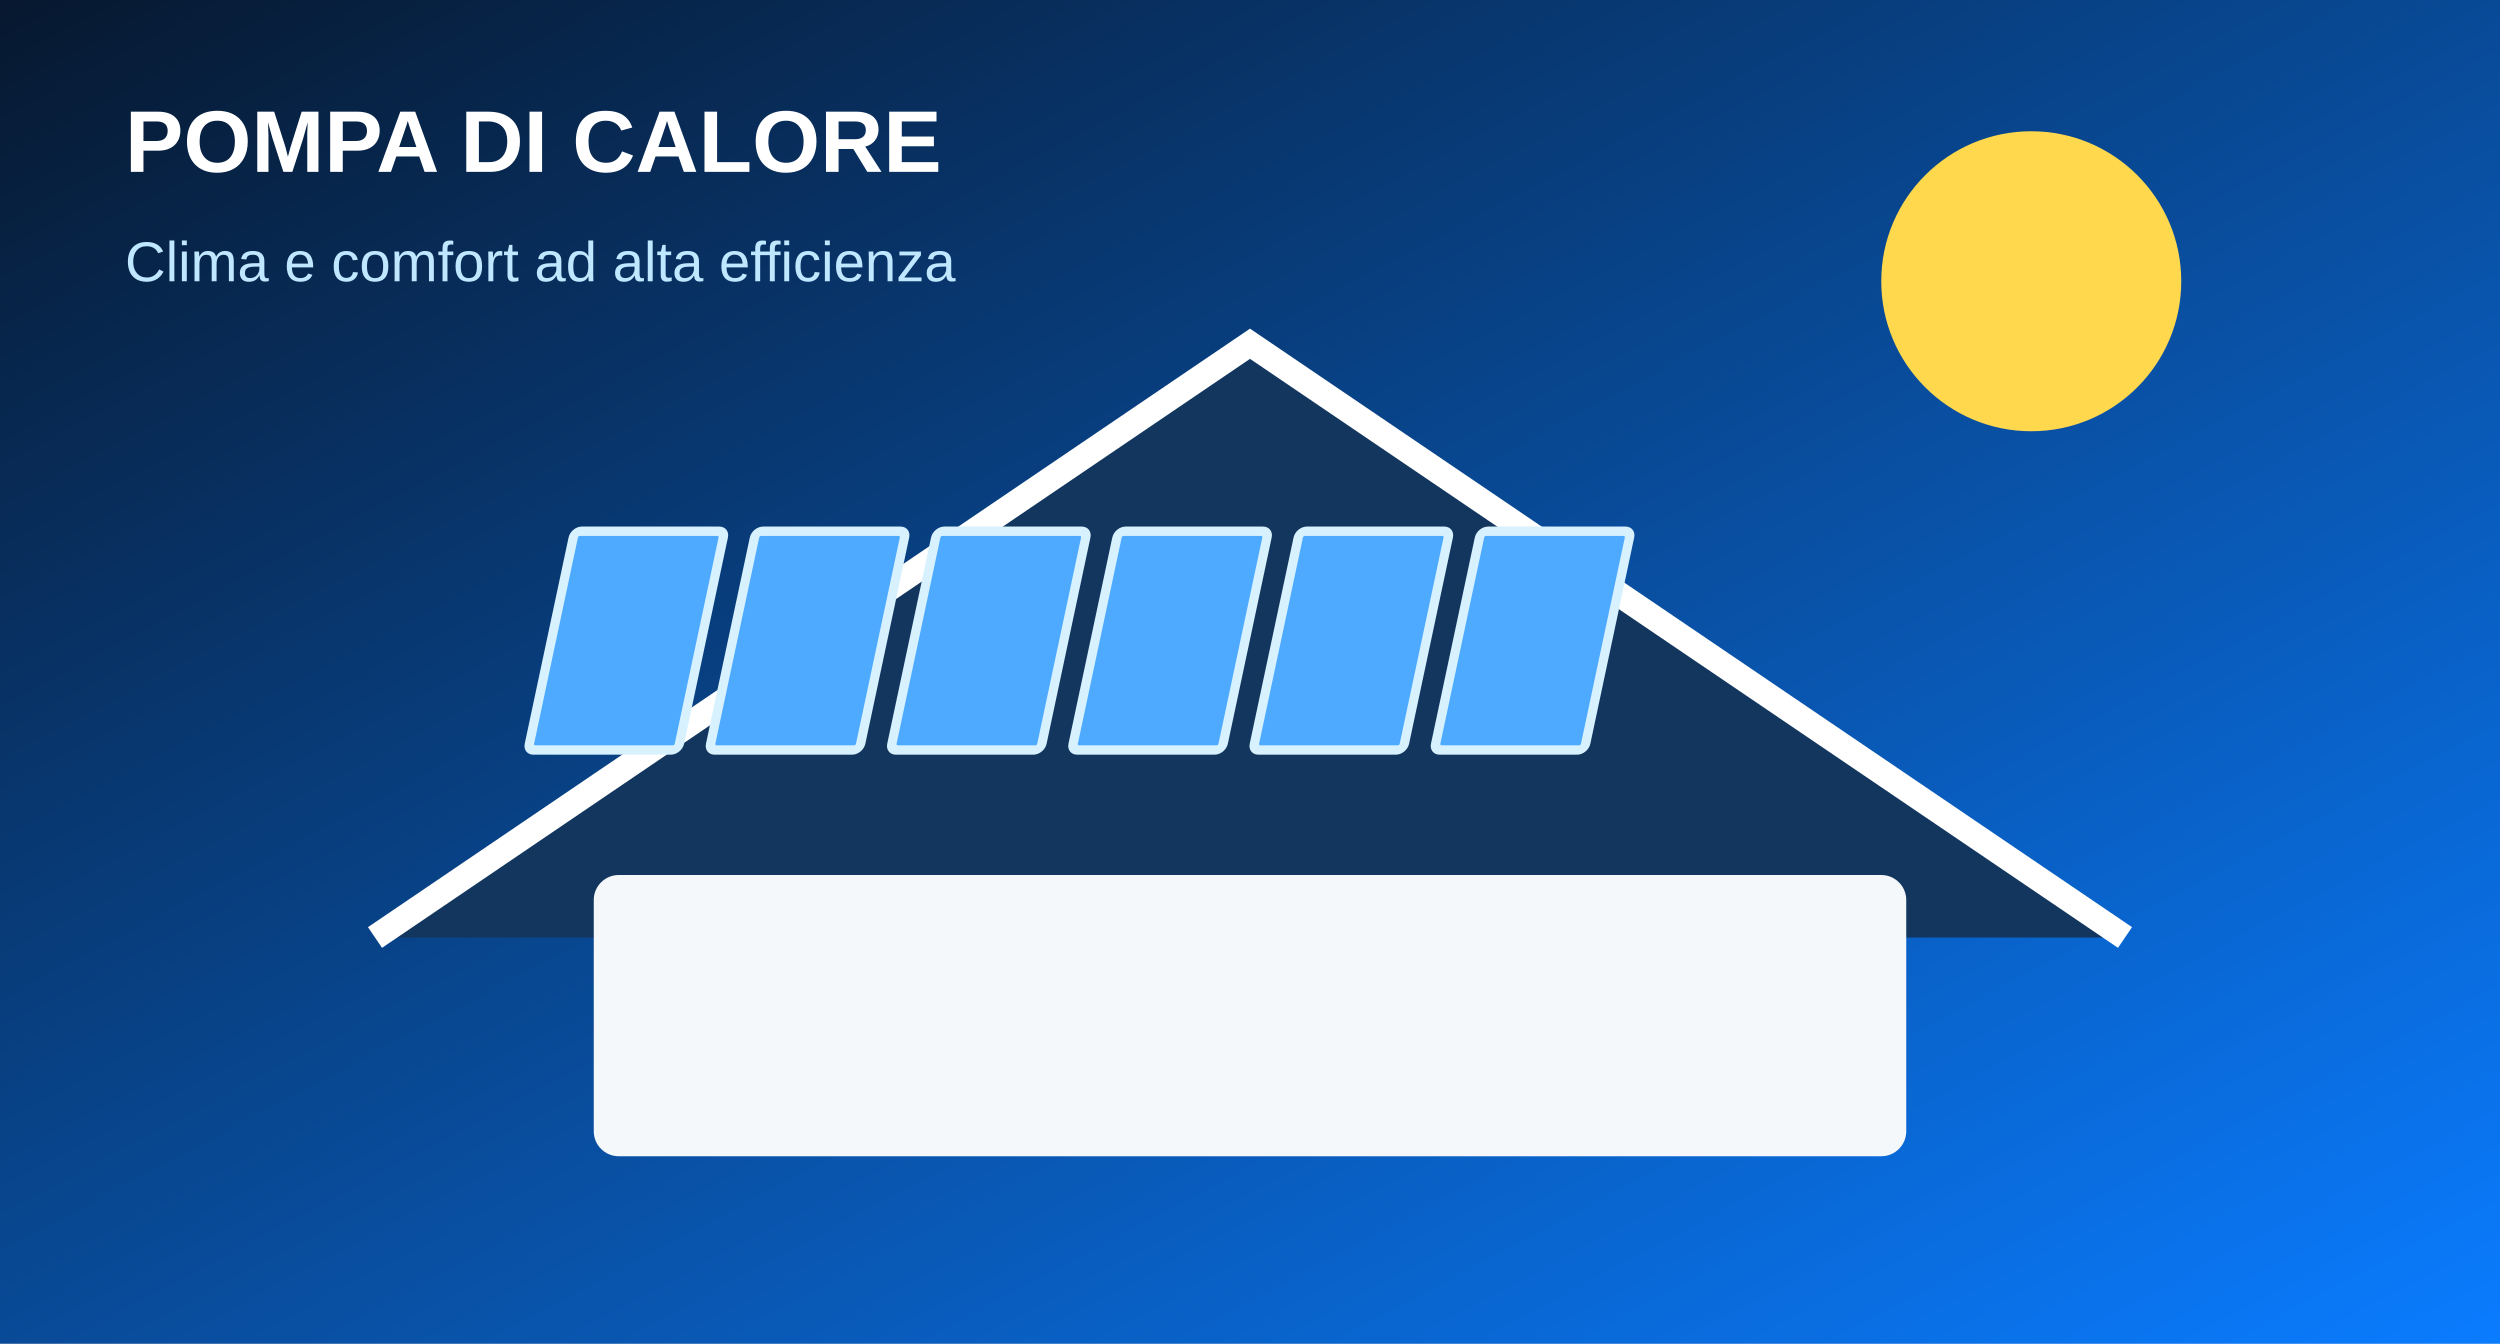
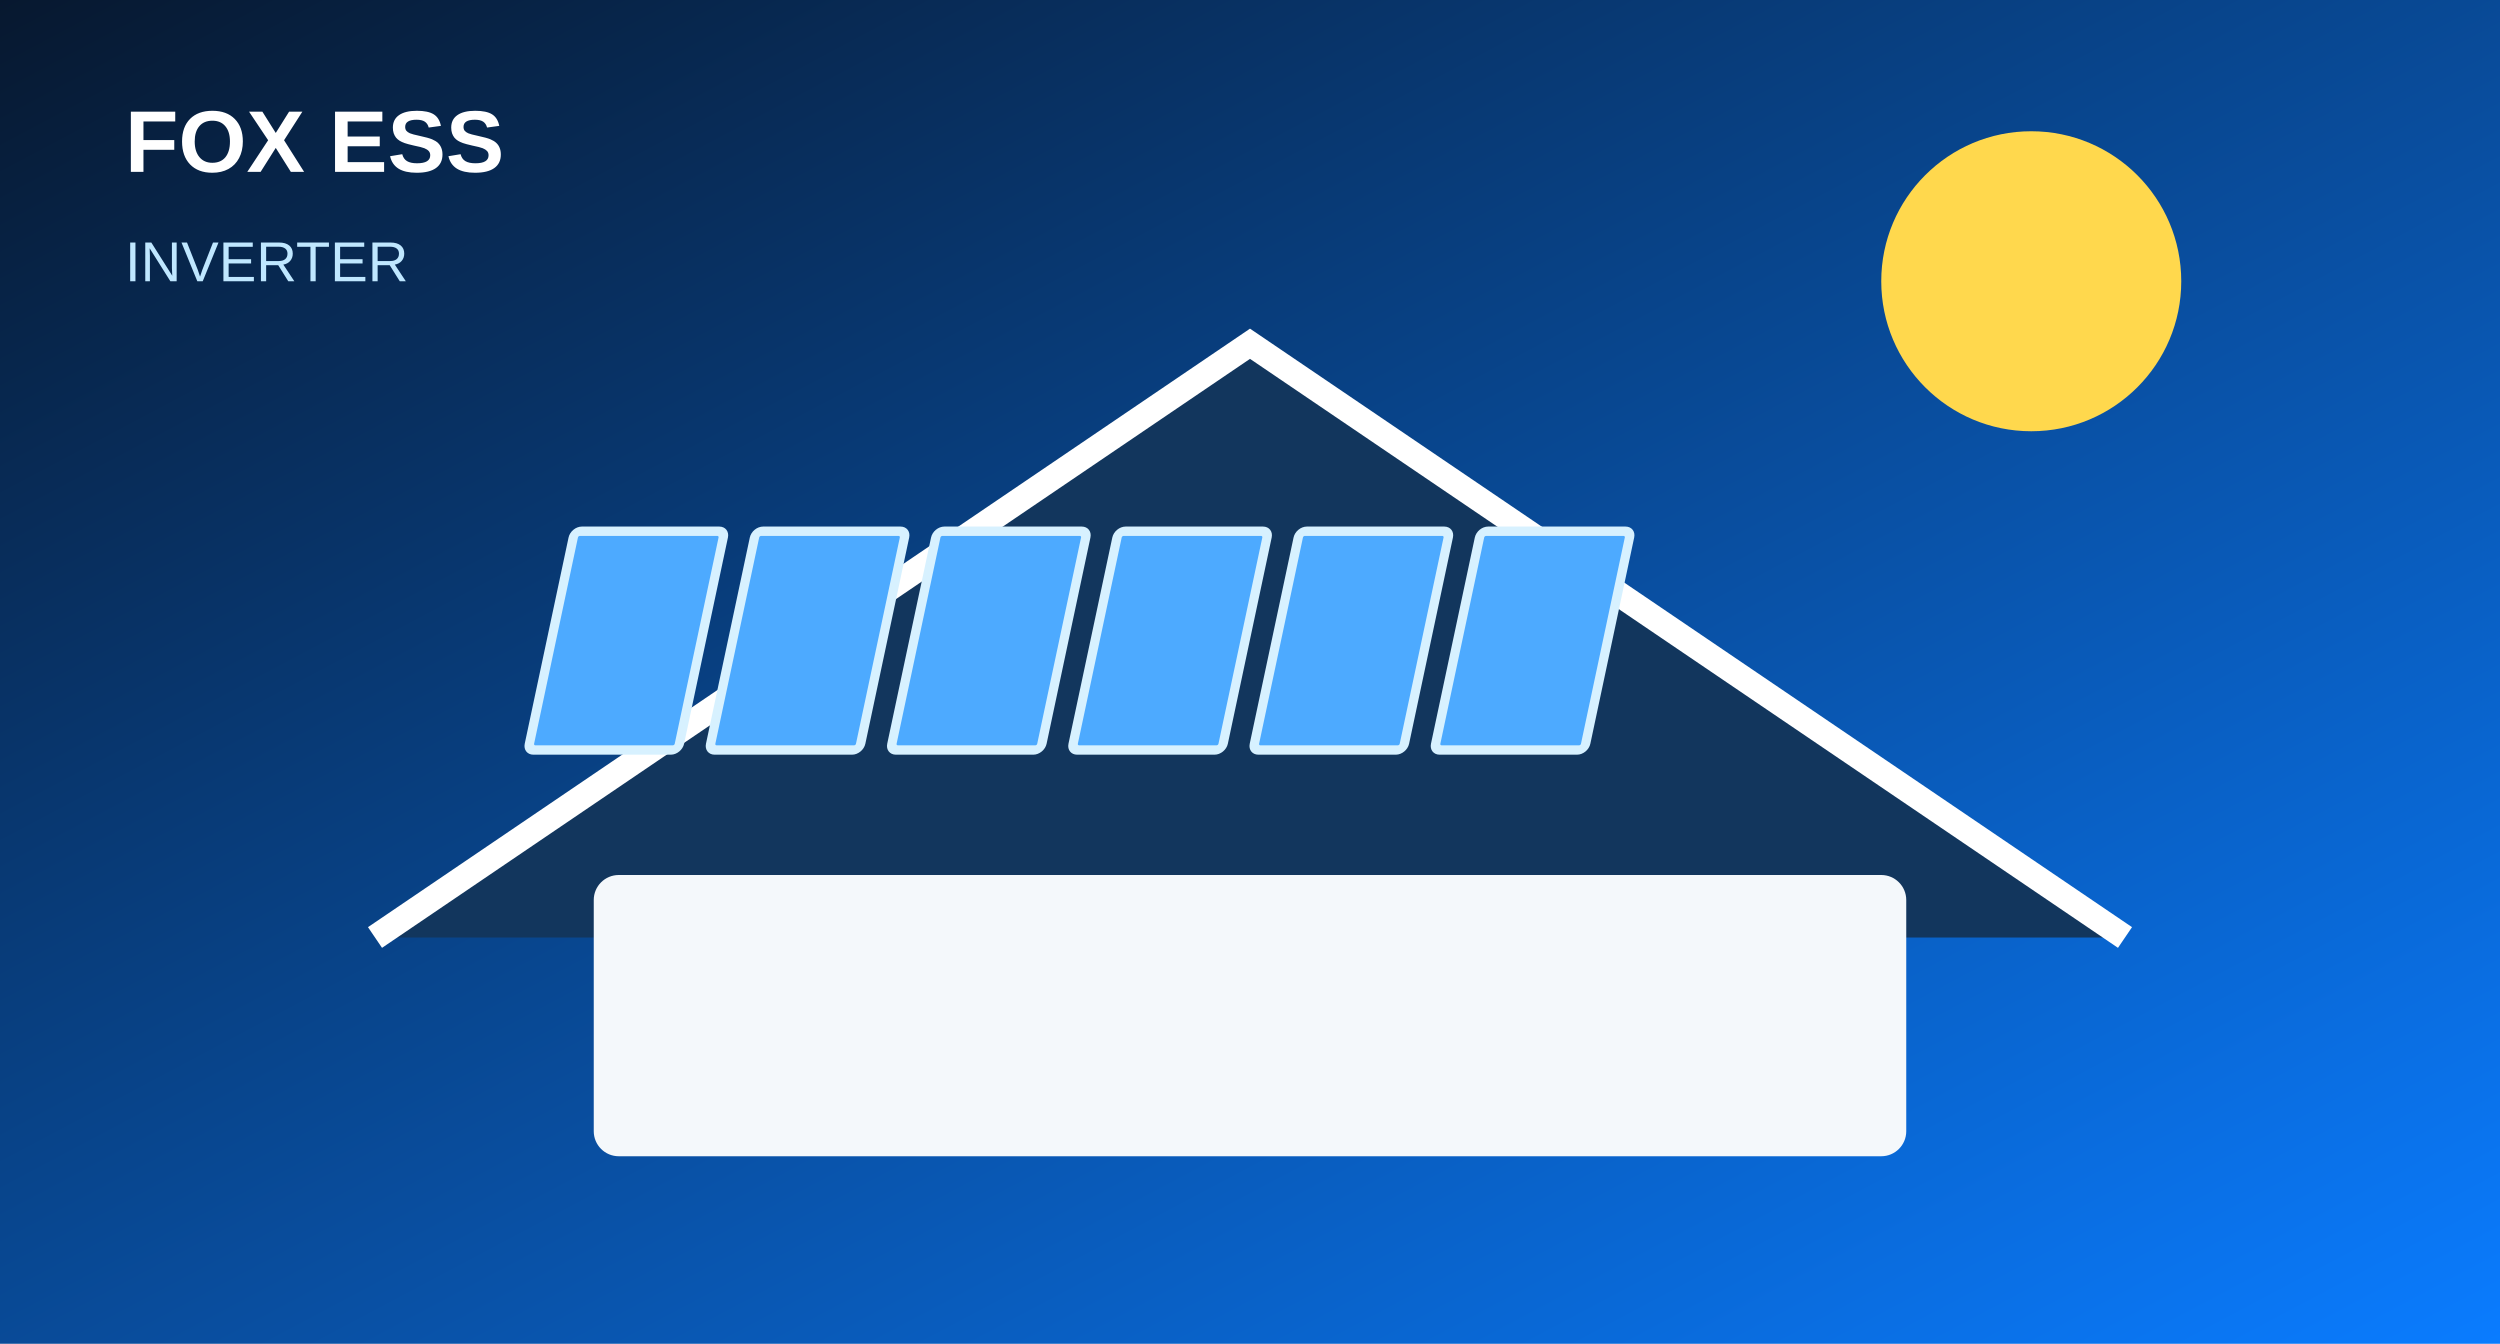
<svg xmlns="http://www.w3.org/2000/svg" viewBox="0 0 800 430">
  <defs>
    <linearGradient id="g" x1="0" y1="0" x2="1" y2="1">
      <stop stop-color="#07182f" />
      <stop offset="1" stop-color="#0a7cff" />
    </linearGradient>
  </defs>
  <rect width="800" height="430" fill="url(#g)" />
  <circle cx="650" cy="90" r="48" fill="#ffd84d" />
  <path d="M120 300L400 110 680 300" fill="#12365d" stroke="#fff" stroke-width="8" />
  <rect x="190" y="280" width="420" height="90" rx="8" fill="#f4f8fb" />
  <g fill="#4daaff" stroke="#d7f1ff" stroke-width="3">
    <rect x="220" y="170" width="48" height="70" rx="2" transform="skewX(-12)" />
    <rect x="278" y="170" width="48" height="70" rx="2" transform="skewX(-12)" />
    <rect x="336" y="170" width="48" height="70" rx="2" transform="skewX(-12)" />
    <rect x="394" y="170" width="48" height="70" rx="2" transform="skewX(-12)" />
    <rect x="452" y="170" width="48" height="70" rx="2" transform="skewX(-12)" />
    <rect x="510" y="170" width="48" height="70" rx="2" transform="skewX(-12)" />
  </g>
-   <text x="40" y="55" fill="#fff" font-size="28" font-family="Arial" font-weight="700">POMPA DI CALORE</text>
-   <text x="40" y="90" fill="#bfe7ff" font-size="18" font-family="Arial">Clima e comfort ad alta efficienza</text>
+   <text x="40" y="55" fill="#fff" font-size="28" font-family="Arial" font-weight="700">FOX ESS</text>
+   <text x="40" y="90" fill="#bfe7ff" font-size="18" font-family="Arial">INVERTER</text>
</svg>
